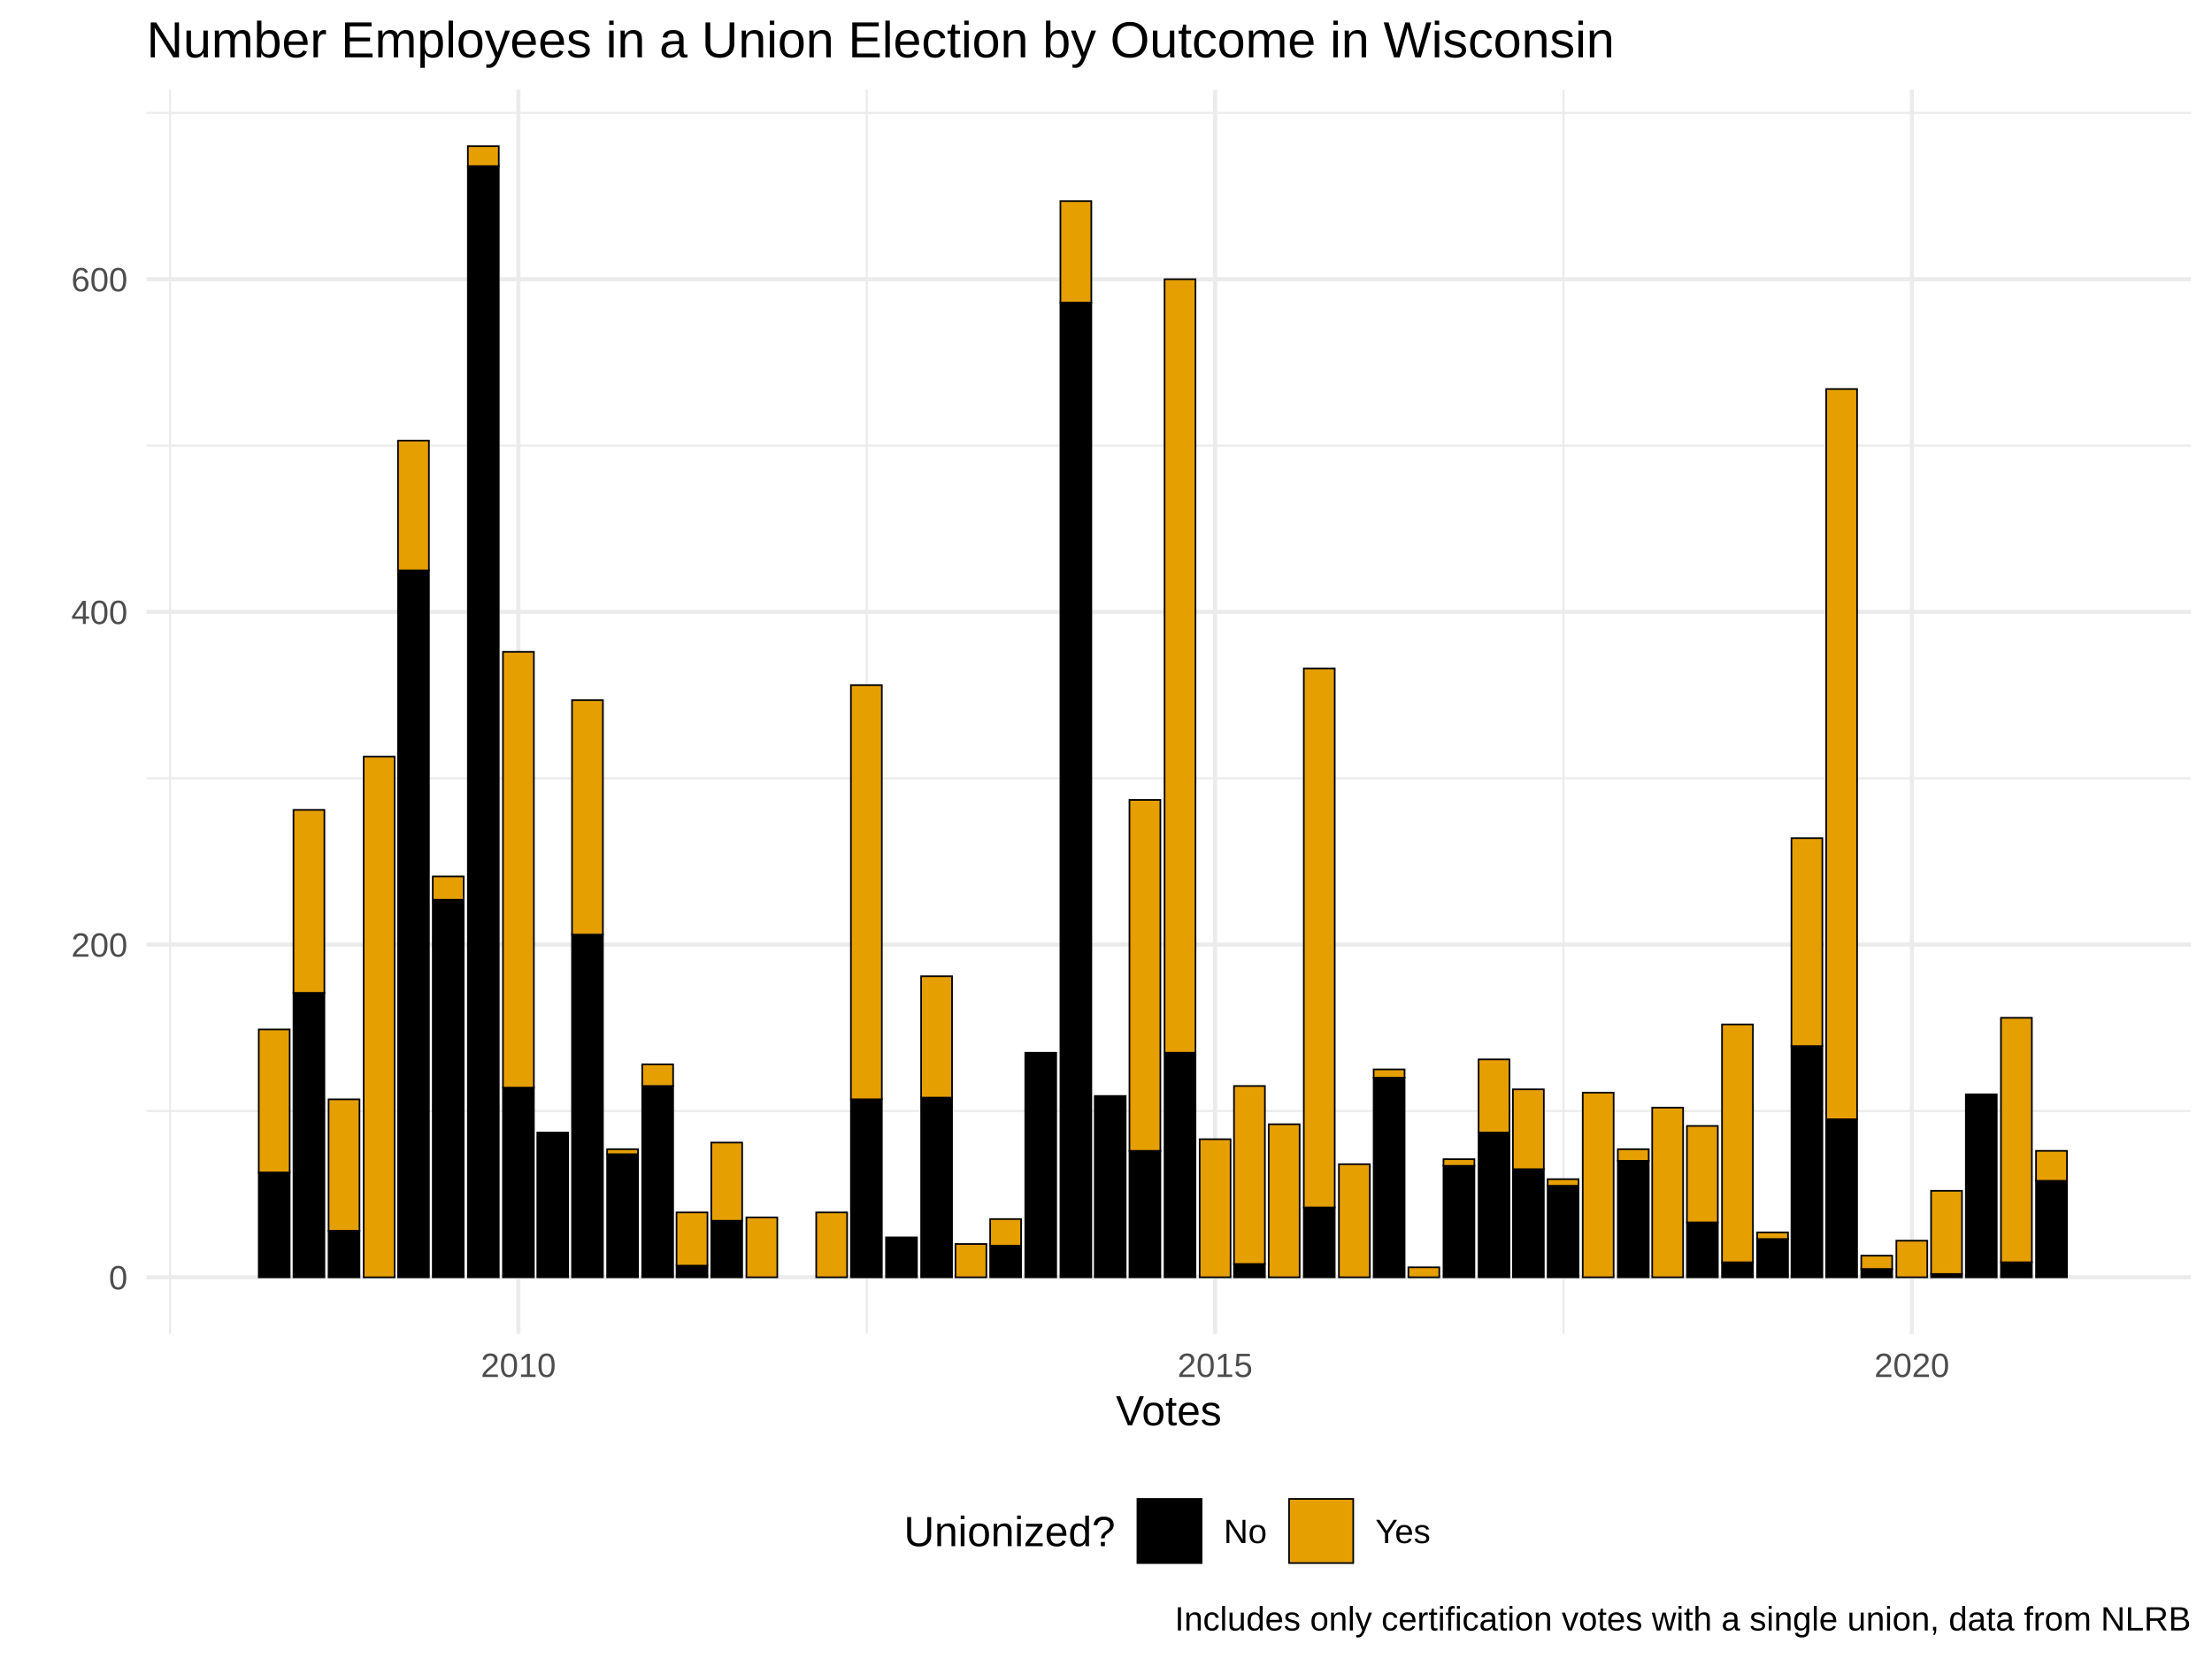
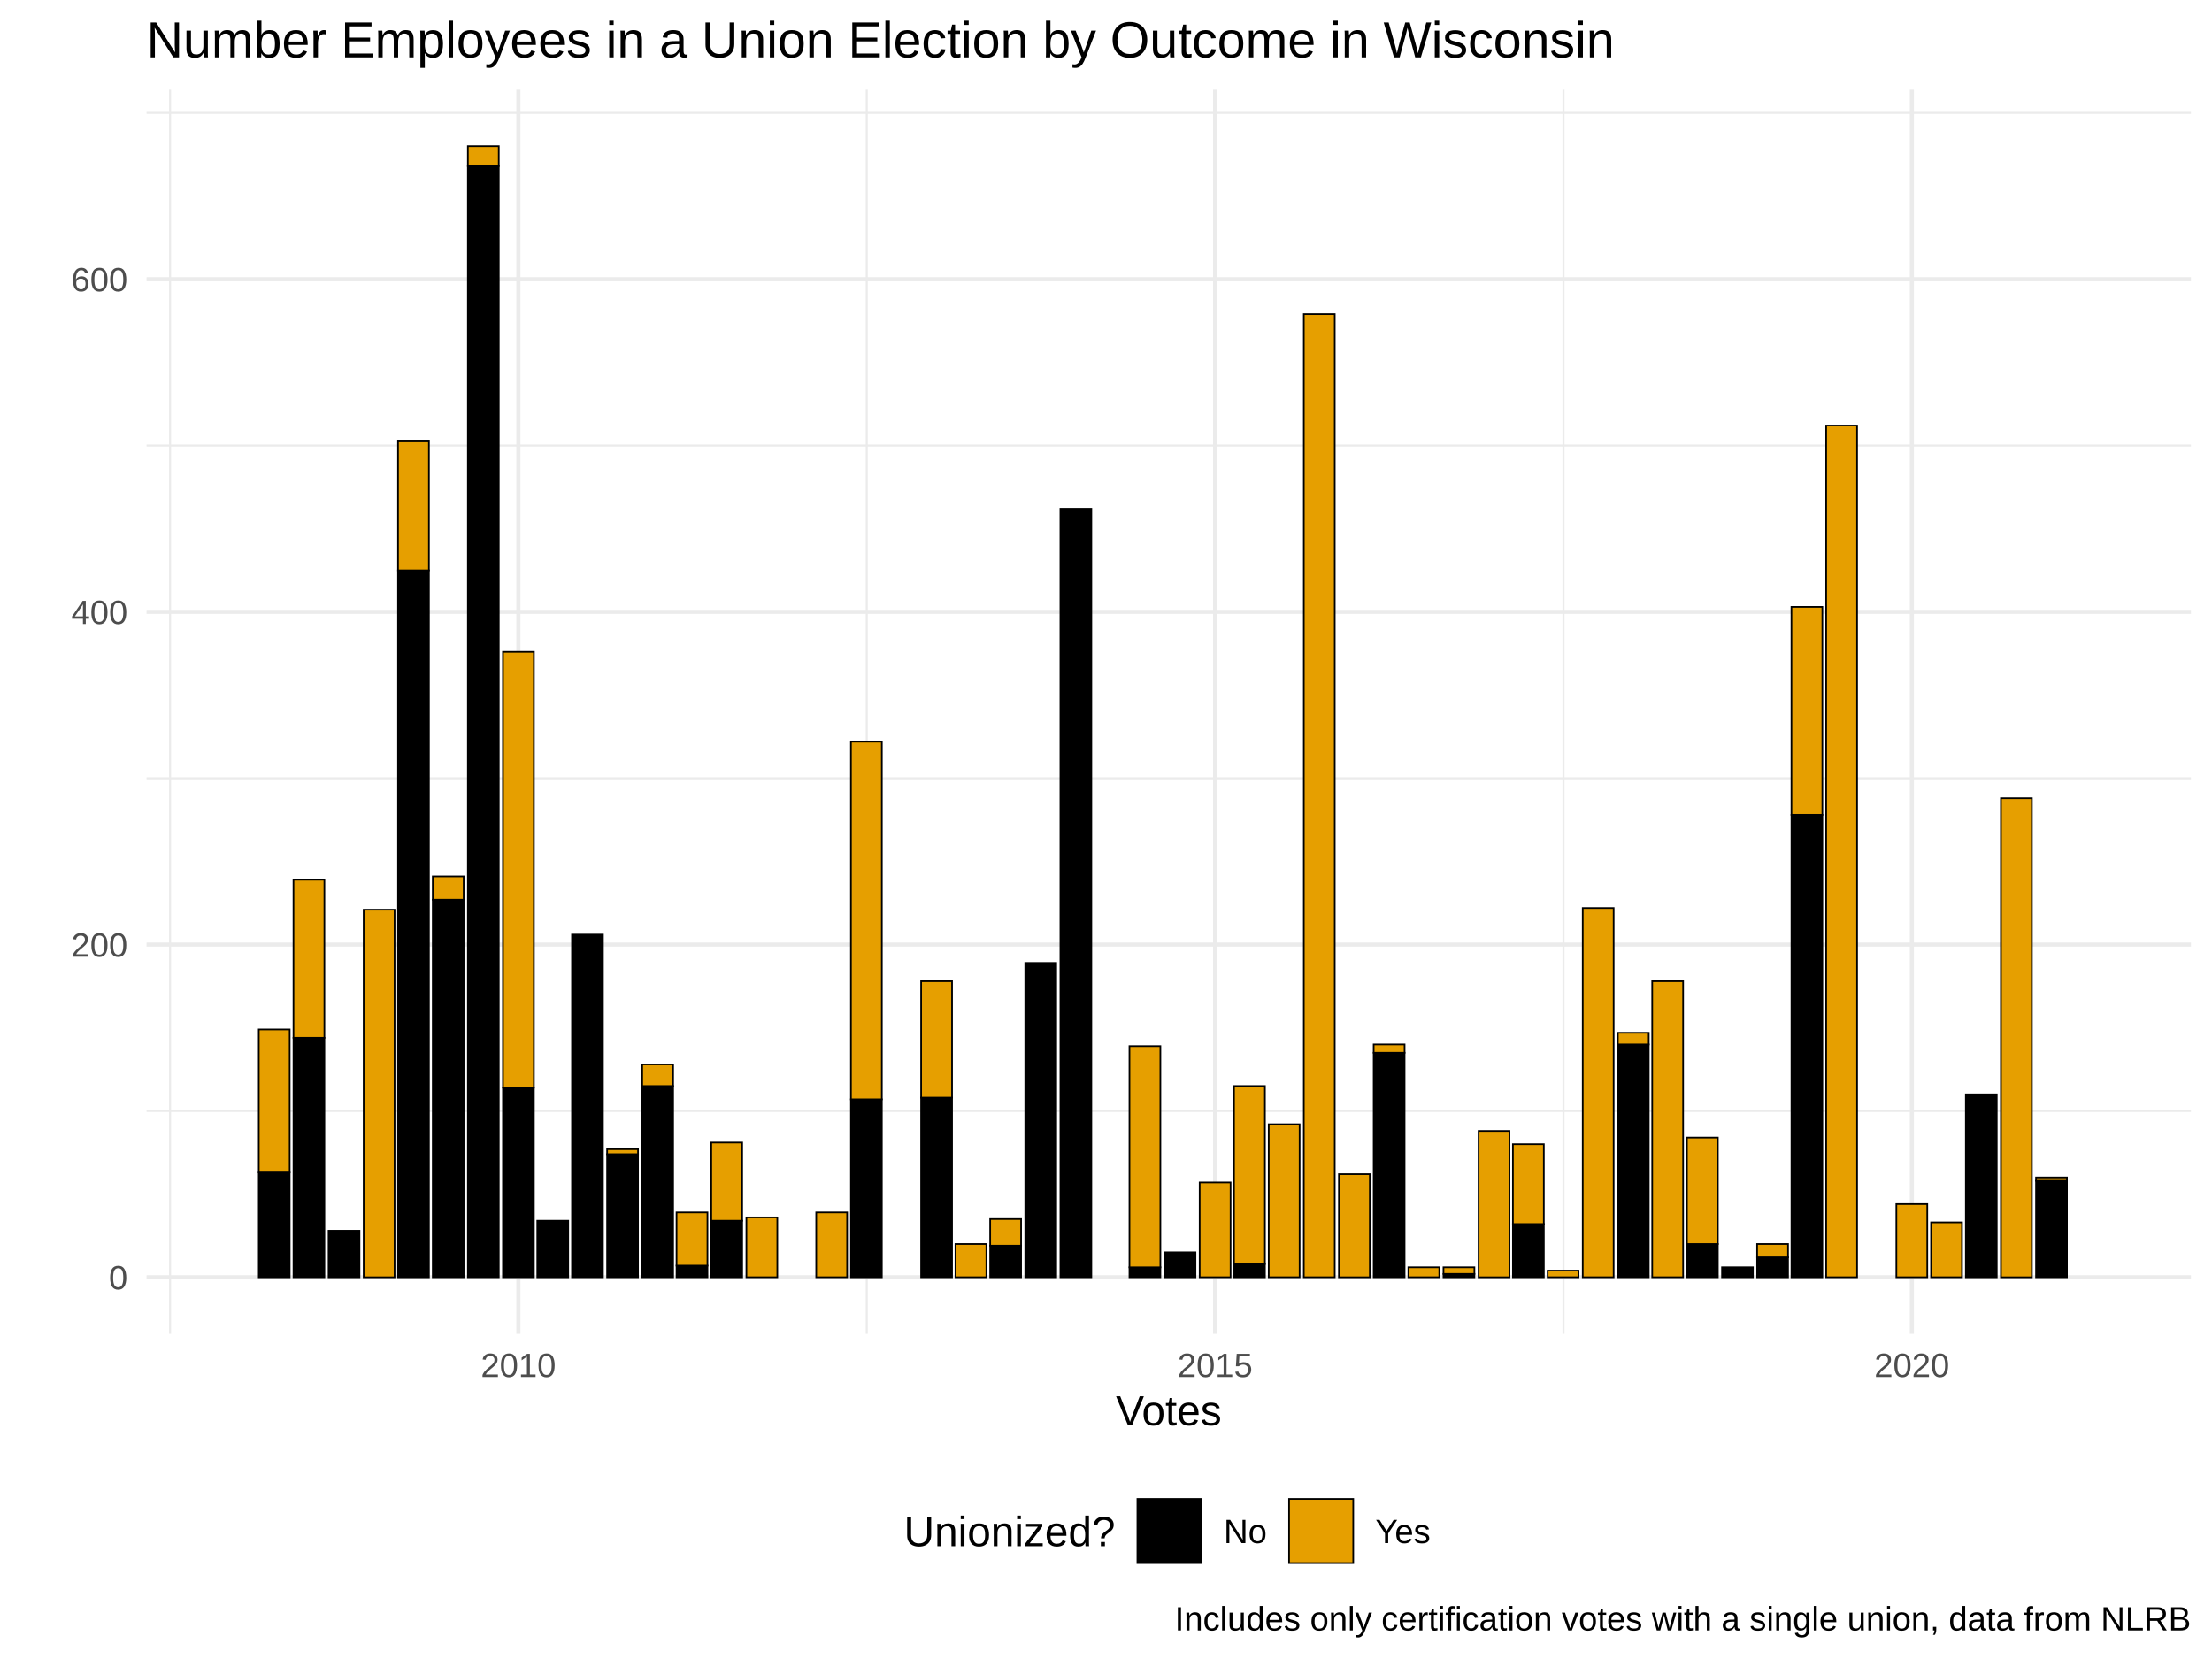
<svg xmlns="http://www.w3.org/2000/svg" class="svglite" width="576.00pt" height="432.00pt" viewBox="0 0 576.00 432.00">
  <defs>
    <style type="text/css">
    .svglite line, .svglite polyline, .svglite polygon, .svglite path, .svglite rect, .svglite circle {
      fill: none;
      stroke: #000000;
      stroke-linecap: round;
      stroke-linejoin: round;
      stroke-miterlimit: 10.00;
    }
  </style>
  </defs>
  <rect width="100%" height="100%" style="stroke: none; fill: #FFFFFF;" />
  <defs>
    <clipPath id="cpMC4wMHw1NzYuMDB8MC4wMHw0MzIuMDA=">
      <rect x="0.00" y="0.00" width="576.00" height="432.00" />
    </clipPath>
  </defs>
  <g clip-path="url(#cpMC4wMHw1NzYuMDB8MC4wMHw0MzIuMDA=)">
</g>
  <defs>
    <clipPath id="cpMzguMTZ8NTcwLjUyfDIzLjM0fDM0Ny4zMw==">
      <rect x="38.16" y="23.34" width="532.36" height="323.99" />
    </clipPath>
  </defs>
  <g clip-path="url(#cpMzguMTZ8NTcwLjUyfDIzLjM0fDM0Ny4zMw==)">
    <polyline points="38.16,289.29 570.52,289.29 " style="stroke-width: 0.53; stroke: #EBEBEB; stroke-linecap: butt;" />
    <polyline points="38.16,202.66 570.52,202.66 " style="stroke-width: 0.53; stroke: #EBEBEB; stroke-linecap: butt;" />
    <polyline points="38.16,116.03 570.52,116.03 " style="stroke-width: 0.53; stroke: #EBEBEB; stroke-linecap: butt;" />
    <polyline points="38.16,29.40 570.52,29.40 " style="stroke-width: 0.53; stroke: #EBEBEB; stroke-linecap: butt;" />
    <polyline points="44.28,347.33 44.28,23.34 " style="stroke-width: 0.53; stroke: #EBEBEB; stroke-linecap: butt;" />
    <polyline points="225.70,347.33 225.70,23.34 " style="stroke-width: 0.53; stroke: #EBEBEB; stroke-linecap: butt;" />
    <polyline points="407.13,347.33 407.13,23.34 " style="stroke-width: 0.53; stroke: #EBEBEB; stroke-linecap: butt;" />
    <polyline points="38.16,332.60 570.52,332.60 " style="stroke-width: 1.07; stroke: #EBEBEB; stroke-linecap: butt;" />
    <polyline points="38.16,245.97 570.52,245.97 " style="stroke-width: 1.07; stroke: #EBEBEB; stroke-linecap: butt;" />
    <polyline points="38.16,159.34 570.52,159.34 " style="stroke-width: 1.07; stroke: #EBEBEB; stroke-linecap: butt;" />
    <polyline points="38.16,72.71 570.52,72.71 " style="stroke-width: 1.07; stroke: #EBEBEB; stroke-linecap: butt;" />
    <polyline points="134.99,347.33 134.99,23.34 " style="stroke-width: 1.07; stroke: #EBEBEB; stroke-linecap: butt;" />
    <polyline points="316.41,347.33 316.41,23.34 " style="stroke-width: 1.07; stroke: #EBEBEB; stroke-linecap: butt;" />
    <polyline points="497.84,347.33 497.84,23.34 " style="stroke-width: 1.07; stroke: #EBEBEB; stroke-linecap: butt;" />
    <rect x="67.38" y="305.32" width="8.05" height="27.29" style="stroke-width: 0.43; stroke-linecap: square; stroke-linejoin: miter; fill: #000000;" />
-     <rect x="76.42" y="258.54" width="8.05" height="74.07" style="stroke-width: 0.43; stroke-linecap: square; stroke-linejoin: miter; fill: #000000;" />
+     <rect x="76.42" y="270.23" width="8.05" height="62.37" style="stroke-width: 0.43; stroke-linecap: square; stroke-linejoin: miter; fill: #000000;" />
    <rect x="85.56" y="320.48" width="8.05" height="12.13" style="stroke-width: 0.43; stroke-linecap: square; stroke-linejoin: miter; fill: #000000;" />
    <rect x="103.64" y="148.52" width="8.05" height="184.09" style="stroke-width: 0.43; stroke-linecap: square; stroke-linejoin: miter; fill: #000000;" />
    <rect x="112.69" y="234.28" width="8.05" height="98.32" style="stroke-width: 0.43; stroke-linecap: square; stroke-linejoin: miter; fill: #000000;" />
    <rect x="121.83" y="43.26" width="8.05" height="289.34" style="stroke-width: 0.43; stroke-linecap: square; stroke-linejoin: miter; fill: #000000;" />
    <rect x="130.97" y="283.22" width="8.05" height="49.38" style="stroke-width: 0.43; stroke-linecap: square; stroke-linejoin: miter; fill: #000000;" />
-     <rect x="139.91" y="294.92" width="8.05" height="37.68" style="stroke-width: 0.43; stroke-linecap: square; stroke-linejoin: miter; fill: #000000;" />
+     <rect x="139.91" y="317.88" width="8.05" height="14.73" style="stroke-width: 0.43; stroke-linecap: square; stroke-linejoin: miter; fill: #000000;" />
    <rect x="148.95" y="243.37" width="8.05" height="89.23" style="stroke-width: 0.43; stroke-linecap: square; stroke-linejoin: miter; fill: #000000;" />
    <rect x="158.09" y="300.55" width="8.05" height="32.05" style="stroke-width: 0.43; stroke-linecap: square; stroke-linejoin: miter; fill: #000000;" />
    <rect x="167.23" y="282.79" width="8.05" height="49.81" style="stroke-width: 0.43; stroke-linecap: square; stroke-linejoin: miter; fill: #000000;" />
    <rect x="176.17" y="329.57" width="8.05" height="3.03" style="stroke-width: 0.43; stroke-linecap: square; stroke-linejoin: miter; fill: #000000;" />
    <rect x="185.21" y="317.88" width="8.05" height="14.73" style="stroke-width: 0.43; stroke-linecap: square; stroke-linejoin: miter; fill: #000000;" />
    <rect x="221.58" y="286.26" width="8.05" height="46.35" style="stroke-width: 0.43; stroke-linecap: square; stroke-linejoin: miter; fill: #000000;" />
-     <rect x="230.72" y="322.21" width="8.05" height="10.40" style="stroke-width: 0.43; stroke-linecap: square; stroke-linejoin: miter; fill: #000000;" />
    <rect x="239.86" y="285.82" width="8.05" height="46.78" style="stroke-width: 0.43; stroke-linecap: square; stroke-linejoin: miter; fill: #000000;" />
    <rect x="257.84" y="324.37" width="8.05" height="8.23" style="stroke-width: 0.43; stroke-linecap: square; stroke-linejoin: miter; fill: #000000;" />
-     <rect x="266.98" y="274.13" width="8.05" height="58.47" style="stroke-width: 0.43; stroke-linecap: square; stroke-linejoin: miter; fill: #000000;" />
-     <rect x="276.13" y="78.78" width="8.05" height="253.82" style="stroke-width: 0.43; stroke-linecap: square; stroke-linejoin: miter; fill: #000000;" />
-     <rect x="285.07" y="285.39" width="8.05" height="47.21" style="stroke-width: 0.43; stroke-linecap: square; stroke-linejoin: miter; fill: #000000;" />
-     <rect x="294.11" y="299.68" width="8.05" height="32.92" style="stroke-width: 0.43; stroke-linecap: square; stroke-linejoin: miter; fill: #000000;" />
-     <rect x="303.25" y="274.13" width="8.05" height="58.47" style="stroke-width: 0.43; stroke-linecap: square; stroke-linejoin: miter; fill: #000000;" />
+     <rect x="266.98" y="250.74" width="8.05" height="81.86" style="stroke-width: 0.43; stroke-linecap: square; stroke-linejoin: miter; fill: #000000;" />
+     <rect x="276.13" y="132.49" width="8.05" height="200.11" style="stroke-width: 0.43; stroke-linecap: square; stroke-linejoin: miter; fill: #000000;" />
+     <rect x="294.11" y="330.00" width="8.05" height="2.60" style="stroke-width: 0.43; stroke-linecap: square; stroke-linejoin: miter; fill: #000000;" />
+     <rect x="303.25" y="326.11" width="8.05" height="6.50" style="stroke-width: 0.43; stroke-linecap: square; stroke-linejoin: miter; fill: #000000;" />
    <rect x="321.33" y="329.14" width="8.05" height="3.47" style="stroke-width: 0.43; stroke-linecap: square; stroke-linejoin: miter; fill: #000000;" />
-     <rect x="339.51" y="314.41" width="8.05" height="18.19" style="stroke-width: 0.43; stroke-linecap: square; stroke-linejoin: miter; fill: #000000;" />
-     <rect x="357.70" y="280.63" width="8.05" height="51.98" style="stroke-width: 0.43; stroke-linecap: square; stroke-linejoin: miter; fill: #000000;" />
-     <rect x="375.88" y="303.58" width="8.05" height="29.02" style="stroke-width: 0.43; stroke-linecap: square; stroke-linejoin: miter; fill: #000000;" />
-     <rect x="385.02" y="294.92" width="8.05" height="37.68" style="stroke-width: 0.43; stroke-linecap: square; stroke-linejoin: miter; fill: #000000;" />
-     <rect x="393.96" y="304.45" width="8.05" height="28.15" style="stroke-width: 0.43; stroke-linecap: square; stroke-linejoin: miter; fill: #000000;" />
-     <rect x="403.00" y="308.78" width="8.05" height="23.82" style="stroke-width: 0.43; stroke-linecap: square; stroke-linejoin: miter; fill: #000000;" />
-     <rect x="421.28" y="302.28" width="8.05" height="30.32" style="stroke-width: 0.43; stroke-linecap: square; stroke-linejoin: miter; fill: #000000;" />
-     <rect x="439.27" y="318.31" width="8.05" height="14.29" style="stroke-width: 0.43; stroke-linecap: square; stroke-linejoin: miter; fill: #000000;" />
-     <rect x="448.41" y="328.71" width="8.05" height="3.90" style="stroke-width: 0.43; stroke-linecap: square; stroke-linejoin: miter; fill: #000000;" />
-     <rect x="457.55" y="322.64" width="8.05" height="9.96" style="stroke-width: 0.43; stroke-linecap: square; stroke-linejoin: miter; fill: #000000;" />
-     <rect x="466.49" y="272.40" width="8.05" height="60.21" style="stroke-width: 0.43; stroke-linecap: square; stroke-linejoin: miter; fill: #000000;" />
-     <rect x="475.53" y="291.45" width="8.05" height="41.15" style="stroke-width: 0.43; stroke-linecap: square; stroke-linejoin: miter; fill: #000000;" />
-     <rect x="484.67" y="330.44" width="8.05" height="2.17" style="stroke-width: 0.43; stroke-linecap: square; stroke-linejoin: miter; fill: #000000;" />
-     <rect x="502.85" y="331.74" width="8.05" height="0.87" style="stroke-width: 0.43; stroke-linecap: square; stroke-linejoin: miter; fill: #000000;" />
+     <rect x="357.70" y="274.13" width="8.05" height="58.47" style="stroke-width: 0.43; stroke-linecap: square; stroke-linejoin: miter; fill: #000000;" />
+     <rect x="375.88" y="331.74" width="8.05" height="0.87" style="stroke-width: 0.43; stroke-linecap: square; stroke-linejoin: miter; fill: #000000;" />
+     <rect x="393.96" y="318.74" width="8.05" height="13.86" style="stroke-width: 0.43; stroke-linecap: square; stroke-linejoin: miter; fill: #000000;" />
+     <rect x="421.28" y="271.96" width="8.05" height="60.64" style="stroke-width: 0.43; stroke-linecap: square; stroke-linejoin: miter; fill: #000000;" />
+     <rect x="439.27" y="323.94" width="8.05" height="8.66" style="stroke-width: 0.43; stroke-linecap: square; stroke-linejoin: miter; fill: #000000;" />
+     <rect x="448.41" y="330.00" width="8.05" height="2.60" style="stroke-width: 0.43; stroke-linecap: square; stroke-linejoin: miter; fill: #000000;" />
+     <rect x="457.55" y="327.41" width="8.05" height="5.20" style="stroke-width: 0.43; stroke-linecap: square; stroke-linejoin: miter; fill: #000000;" />
+     <rect x="466.49" y="212.19" width="8.05" height="120.42" style="stroke-width: 0.43; stroke-linecap: square; stroke-linejoin: miter; fill: #000000;" />
    <rect x="511.90" y="284.96" width="8.05" height="47.65" style="stroke-width: 0.43; stroke-linecap: square; stroke-linejoin: miter; fill: #000000;" />
-     <rect x="521.04" y="328.71" width="8.05" height="3.90" style="stroke-width: 0.43; stroke-linecap: square; stroke-linejoin: miter; fill: #000000;" />
    <rect x="530.18" y="307.48" width="8.05" height="25.12" style="stroke-width: 0.43; stroke-linecap: square; stroke-linejoin: miter; fill: #000000;" />
    <rect x="67.38" y="268.06" width="8.05" height="37.25" style="stroke-width: 0.43; stroke-linecap: square; stroke-linejoin: miter; fill: #E69F00;" />
-     <rect x="76.42" y="210.89" width="8.05" height="47.65" style="stroke-width: 0.43; stroke-linecap: square; stroke-linejoin: miter; fill: #E69F00;" />
-     <rect x="85.56" y="286.26" width="8.05" height="34.22" style="stroke-width: 0.43; stroke-linecap: square; stroke-linejoin: miter; fill: #E69F00;" />
-     <rect x="94.70" y="197.03" width="8.05" height="135.58" style="stroke-width: 0.43; stroke-linecap: square; stroke-linejoin: miter; fill: #E69F00;" />
+     <rect x="76.42" y="229.08" width="8.05" height="41.15" style="stroke-width: 0.43; stroke-linecap: square; stroke-linejoin: miter; fill: #E69F00;" />
+     <rect x="94.70" y="236.88" width="8.05" height="95.73" style="stroke-width: 0.43; stroke-linecap: square; stroke-linejoin: miter; fill: #E69F00;" />
    <rect x="103.64" y="114.73" width="8.05" height="33.79" style="stroke-width: 0.43; stroke-linecap: square; stroke-linejoin: miter; fill: #E69F00;" />
    <rect x="112.69" y="228.21" width="8.05" height="6.06" style="stroke-width: 0.43; stroke-linecap: square; stroke-linejoin: miter; fill: #E69F00;" />
    <rect x="121.83" y="38.06" width="8.05" height="5.20" style="stroke-width: 0.43; stroke-linecap: square; stroke-linejoin: miter; fill: #E69F00;" />
    <rect x="130.97" y="169.74" width="8.05" height="113.48" style="stroke-width: 0.43; stroke-linecap: square; stroke-linejoin: miter; fill: #E69F00;" />
-     <rect x="148.95" y="182.30" width="8.05" height="61.07" style="stroke-width: 0.43; stroke-linecap: square; stroke-linejoin: miter; fill: #E69F00;" />
    <rect x="158.09" y="299.25" width="8.05" height="1.30" style="stroke-width: 0.43; stroke-linecap: square; stroke-linejoin: miter; fill: #E69F00;" />
    <rect x="167.23" y="277.16" width="8.05" height="5.63" style="stroke-width: 0.43; stroke-linecap: square; stroke-linejoin: miter; fill: #E69F00;" />
    <rect x="176.17" y="315.71" width="8.05" height="13.86" style="stroke-width: 0.43; stroke-linecap: square; stroke-linejoin: miter; fill: #E69F00;" />
    <rect x="185.21" y="297.52" width="8.05" height="20.36" style="stroke-width: 0.43; stroke-linecap: square; stroke-linejoin: miter; fill: #E69F00;" />
    <rect x="194.36" y="317.01" width="8.05" height="15.59" style="stroke-width: 0.43; stroke-linecap: square; stroke-linejoin: miter; fill: #E69F00;" />
    <rect x="212.54" y="315.71" width="8.05" height="16.89" style="stroke-width: 0.43; stroke-linecap: square; stroke-linejoin: miter; fill: #E69F00;" />
-     <rect x="221.58" y="178.40" width="8.05" height="107.85" style="stroke-width: 0.43; stroke-linecap: square; stroke-linejoin: miter; fill: #E69F00;" />
-     <rect x="239.86" y="254.20" width="8.05" height="31.62" style="stroke-width: 0.43; stroke-linecap: square; stroke-linejoin: miter; fill: #E69F00;" />
+     <rect x="221.58" y="193.13" width="8.05" height="93.13" style="stroke-width: 0.43; stroke-linecap: square; stroke-linejoin: miter; fill: #E69F00;" />
+     <rect x="239.86" y="255.50" width="8.05" height="30.32" style="stroke-width: 0.43; stroke-linecap: square; stroke-linejoin: miter; fill: #E69F00;" />
    <rect x="248.80" y="323.94" width="8.05" height="8.66" style="stroke-width: 0.43; stroke-linecap: square; stroke-linejoin: miter; fill: #E69F00;" />
    <rect x="257.84" y="317.44" width="8.05" height="6.93" style="stroke-width: 0.43; stroke-linecap: square; stroke-linejoin: miter; fill: #E69F00;" />
-     <rect x="276.13" y="52.36" width="8.05" height="26.42" style="stroke-width: 0.43; stroke-linecap: square; stroke-linejoin: miter; fill: #E69F00;" />
-     <rect x="294.11" y="208.29" width="8.05" height="91.39" style="stroke-width: 0.43; stroke-linecap: square; stroke-linejoin: miter; fill: #E69F00;" />
-     <rect x="303.25" y="72.71" width="8.05" height="201.41" style="stroke-width: 0.43; stroke-linecap: square; stroke-linejoin: miter; fill: #E69F00;" />
-     <rect x="312.39" y="296.65" width="8.05" height="35.95" style="stroke-width: 0.43; stroke-linecap: square; stroke-linejoin: miter; fill: #E69F00;" />
+     <rect x="294.11" y="272.40" width="8.05" height="57.61" style="stroke-width: 0.43; stroke-linecap: square; stroke-linejoin: miter; fill: #E69F00;" />
+     <rect x="312.39" y="307.91" width="8.05" height="24.69" style="stroke-width: 0.43; stroke-linecap: square; stroke-linejoin: miter; fill: #E69F00;" />
    <rect x="321.33" y="282.79" width="8.05" height="46.35" style="stroke-width: 0.43; stroke-linecap: square; stroke-linejoin: miter; fill: #E69F00;" />
    <rect x="330.37" y="292.75" width="8.05" height="39.85" style="stroke-width: 0.43; stroke-linecap: square; stroke-linejoin: miter; fill: #E69F00;" />
-     <rect x="339.51" y="174.07" width="8.05" height="140.34" style="stroke-width: 0.43; stroke-linecap: square; stroke-linejoin: miter; fill: #E69F00;" />
-     <rect x="348.65" y="303.15" width="8.05" height="29.45" style="stroke-width: 0.43; stroke-linecap: square; stroke-linejoin: miter; fill: #E69F00;" />
-     <rect x="357.70" y="278.46" width="8.05" height="2.17" style="stroke-width: 0.43; stroke-linecap: square; stroke-linejoin: miter; fill: #E69F00;" />
+     <rect x="339.51" y="81.81" width="8.05" height="250.79" style="stroke-width: 0.43; stroke-linecap: square; stroke-linejoin: miter; fill: #E69F00;" />
+     <rect x="348.65" y="305.75" width="8.05" height="26.86" style="stroke-width: 0.43; stroke-linecap: square; stroke-linejoin: miter; fill: #E69F00;" />
+     <rect x="357.70" y="271.96" width="8.05" height="2.17" style="stroke-width: 0.43; stroke-linecap: square; stroke-linejoin: miter; fill: #E69F00;" />
    <rect x="366.74" y="330.00" width="8.05" height="2.60" style="stroke-width: 0.43; stroke-linecap: square; stroke-linejoin: miter; fill: #E69F00;" />
-     <rect x="375.88" y="301.85" width="8.05" height="1.73" style="stroke-width: 0.43; stroke-linecap: square; stroke-linejoin: miter; fill: #E69F00;" />
-     <rect x="385.02" y="275.86" width="8.05" height="19.06" style="stroke-width: 0.43; stroke-linecap: square; stroke-linejoin: miter; fill: #E69F00;" />
-     <rect x="393.96" y="283.66" width="8.05" height="20.79" style="stroke-width: 0.43; stroke-linecap: square; stroke-linejoin: miter; fill: #E69F00;" />
-     <rect x="403.00" y="307.05" width="8.05" height="1.73" style="stroke-width: 0.43; stroke-linecap: square; stroke-linejoin: miter; fill: #E69F00;" />
-     <rect x="412.14" y="284.52" width="8.05" height="48.08" style="stroke-width: 0.43; stroke-linecap: square; stroke-linejoin: miter; fill: #E69F00;" />
-     <rect x="421.28" y="299.25" width="8.05" height="3.03" style="stroke-width: 0.43; stroke-linecap: square; stroke-linejoin: miter; fill: #E69F00;" />
-     <rect x="430.23" y="288.42" width="8.05" height="44.18" style="stroke-width: 0.43; stroke-linecap: square; stroke-linejoin: miter; fill: #E69F00;" />
-     <rect x="439.27" y="293.19" width="8.05" height="25.12" style="stroke-width: 0.43; stroke-linecap: square; stroke-linejoin: miter; fill: #E69F00;" />
-     <rect x="448.41" y="266.76" width="8.05" height="61.94" style="stroke-width: 0.43; stroke-linecap: square; stroke-linejoin: miter; fill: #E69F00;" />
-     <rect x="457.55" y="320.91" width="8.05" height="1.73" style="stroke-width: 0.43; stroke-linecap: square; stroke-linejoin: miter; fill: #E69F00;" />
-     <rect x="466.49" y="218.25" width="8.05" height="54.14" style="stroke-width: 0.43; stroke-linecap: square; stroke-linejoin: miter; fill: #E69F00;" />
-     <rect x="475.53" y="101.30" width="8.05" height="190.15" style="stroke-width: 0.43; stroke-linecap: square; stroke-linejoin: miter; fill: #E69F00;" />
-     <rect x="484.67" y="326.97" width="8.05" height="3.47" style="stroke-width: 0.43; stroke-linecap: square; stroke-linejoin: miter; fill: #E69F00;" />
-     <rect x="493.81" y="323.07" width="8.05" height="9.53" style="stroke-width: 0.43; stroke-linecap: square; stroke-linejoin: miter; fill: #E69F00;" />
-     <rect x="502.85" y="310.08" width="8.05" height="21.66" style="stroke-width: 0.43; stroke-linecap: square; stroke-linejoin: miter; fill: #E69F00;" />
-     <rect x="521.04" y="265.03" width="8.05" height="63.67" style="stroke-width: 0.43; stroke-linecap: square; stroke-linejoin: miter; fill: #E69F00;" />
-     <rect x="530.18" y="299.68" width="8.05" height="7.80" style="stroke-width: 0.43; stroke-linecap: square; stroke-linejoin: miter; fill: #E69F00;" />
+     <rect x="375.88" y="330.00" width="8.05" height="1.73" style="stroke-width: 0.43; stroke-linecap: square; stroke-linejoin: miter; fill: #E69F00;" />
+     <rect x="385.02" y="294.49" width="8.05" height="38.12" style="stroke-width: 0.43; stroke-linecap: square; stroke-linejoin: miter; fill: #E69F00;" />
+     <rect x="393.96" y="297.95" width="8.05" height="20.79" style="stroke-width: 0.43; stroke-linecap: square; stroke-linejoin: miter; fill: #E69F00;" />
+     <rect x="403.00" y="330.87" width="8.05" height="1.73" style="stroke-width: 0.43; stroke-linecap: square; stroke-linejoin: miter; fill: #E69F00;" />
+     <rect x="412.14" y="236.44" width="8.05" height="96.16" style="stroke-width: 0.43; stroke-linecap: square; stroke-linejoin: miter; fill: #E69F00;" />
+     <rect x="421.28" y="268.93" width="8.05" height="3.03" style="stroke-width: 0.43; stroke-linecap: square; stroke-linejoin: miter; fill: #E69F00;" />
+     <rect x="430.23" y="255.50" width="8.05" height="77.10" style="stroke-width: 0.43; stroke-linecap: square; stroke-linejoin: miter; fill: #E69F00;" />
+     <rect x="439.27" y="296.22" width="8.05" height="27.72" style="stroke-width: 0.43; stroke-linecap: square; stroke-linejoin: miter; fill: #E69F00;" />
+     <rect x="457.55" y="323.94" width="8.05" height="3.47" style="stroke-width: 0.43; stroke-linecap: square; stroke-linejoin: miter; fill: #E69F00;" />
+     <rect x="466.49" y="158.04" width="8.05" height="54.14" style="stroke-width: 0.43; stroke-linecap: square; stroke-linejoin: miter; fill: #E69F00;" />
+     <rect x="475.53" y="110.83" width="8.05" height="221.77" style="stroke-width: 0.43; stroke-linecap: square; stroke-linejoin: miter; fill: #E69F00;" />
+     <rect x="493.81" y="313.54" width="8.05" height="19.06" style="stroke-width: 0.43; stroke-linecap: square; stroke-linejoin: miter; fill: #E69F00;" />
+     <rect x="502.85" y="318.31" width="8.05" height="14.29" style="stroke-width: 0.43; stroke-linecap: square; stroke-linejoin: miter; fill: #E69F00;" />
+     <rect x="521.04" y="207.86" width="8.05" height="124.75" style="stroke-width: 0.43; stroke-linecap: square; stroke-linejoin: miter; fill: #E69F00;" />
+     <rect x="530.18" y="306.61" width="8.05" height="0.87" style="stroke-width: 0.43; stroke-linecap: square; stroke-linejoin: miter; fill: #E69F00;" />
  </g>
  <g clip-path="url(#cpMC4wMHw1NzYuMDB8MC4wMHw0MzIuMDA=)">
    <text x="33.23" y="335.76" text-anchor="end" style="font-size: 8.80px; fill: #4D4D4D; font-family: Arial;" textLength="4.90px" lengthAdjust="spacingAndGlyphs">0</text>
    <text x="33.23" y="249.13" text-anchor="end" style="font-size: 8.80px; fill: #4D4D4D; font-family: Arial;" textLength="14.69px" lengthAdjust="spacingAndGlyphs">200</text>
    <text x="33.23" y="162.50" text-anchor="end" style="font-size: 8.80px; fill: #4D4D4D; font-family: Arial;" textLength="14.69px" lengthAdjust="spacingAndGlyphs">400</text>
    <text x="33.23" y="75.87" text-anchor="end" style="font-size: 8.80px; fill: #4D4D4D; font-family: Arial;" textLength="14.69px" lengthAdjust="spacingAndGlyphs">600</text>
    <text x="134.99" y="358.57" text-anchor="middle" style="font-size: 8.80px; fill: #4D4D4D; font-family: Arial;" textLength="19.58px" lengthAdjust="spacingAndGlyphs">2010</text>
    <text x="316.41" y="358.57" text-anchor="middle" style="font-size: 8.80px; fill: #4D4D4D; font-family: Arial;" textLength="19.58px" lengthAdjust="spacingAndGlyphs">2015</text>
    <text x="497.84" y="358.57" text-anchor="middle" style="font-size: 8.80px; fill: #4D4D4D; font-family: Arial;" textLength="19.58px" lengthAdjust="spacingAndGlyphs">2020</text>
    <text x="304.34" y="371.15" text-anchor="middle" style="font-size: 11.00px; font-family: Arial;" textLength="28.13px" lengthAdjust="spacingAndGlyphs">Votes</text>
    <text x="235.38" y="402.61" style="font-size: 11.00px; font-family: Arial;" textLength="55.04px" lengthAdjust="spacingAndGlyphs">Unionized?</text>
    <rect x="296.18" y="390.31" width="16.71" height="16.71" style="stroke-width: 0.43; stroke-linecap: square; stroke-linejoin: miter; fill: #000000;" />
    <rect x="335.67" y="390.31" width="16.71" height="16.71" style="stroke-width: 0.43; stroke-linecap: square; stroke-linejoin: miter; fill: #E69F00;" />
    <text x="318.66" y="401.82" style="font-size: 8.80px; font-family: Arial;" textLength="11.25px" lengthAdjust="spacingAndGlyphs">No</text>
    <text x="358.14" y="401.82" style="font-size: 8.80px; font-family: Arial;" textLength="15.16px" lengthAdjust="spacingAndGlyphs">Yes</text>
    <text x="38.16" y="14.94" style="font-size: 13.20px; font-family: Arial;" textLength="381.97px" lengthAdjust="spacingAndGlyphs">Number Employees in a Union Election by Outcome in Wisconsin</text>
    <text x="570.52" y="424.57" text-anchor="end" style="font-size: 8.80px; font-family: Arial;" textLength="264.54px" lengthAdjust="spacingAndGlyphs">Includes only certification votes with a single union, data from NLRB</text>
  </g>
</svg>
